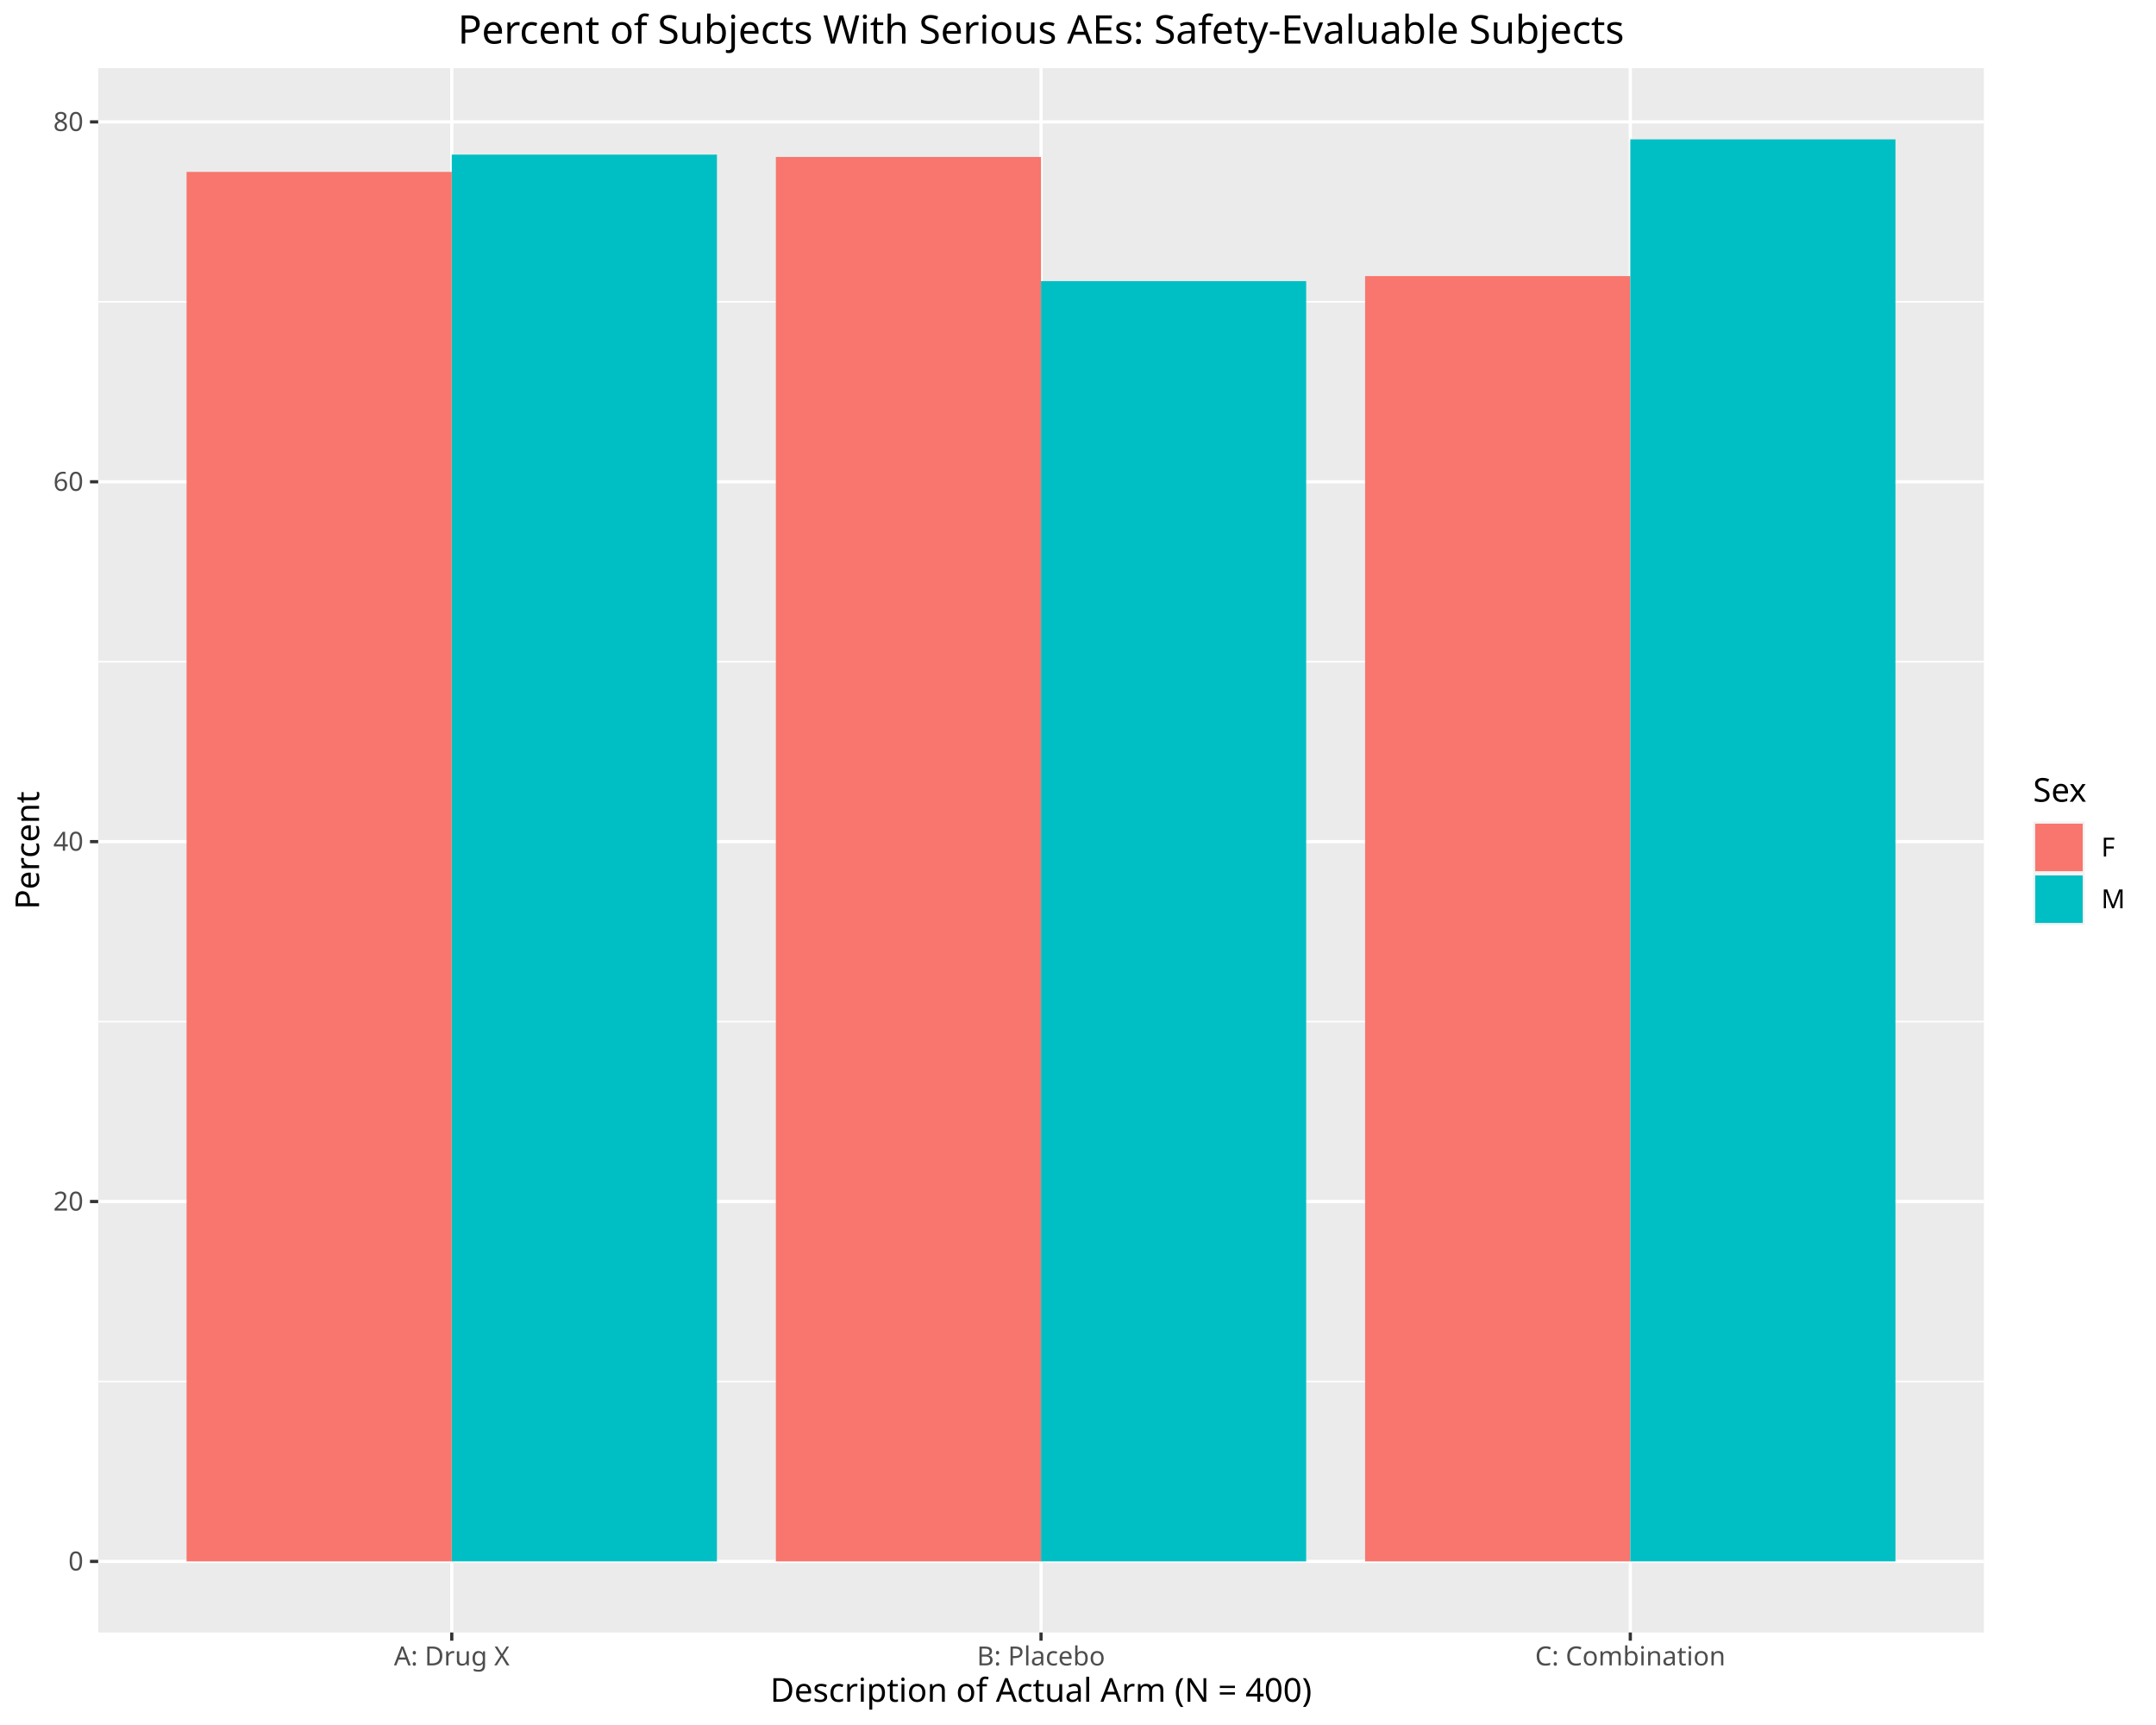
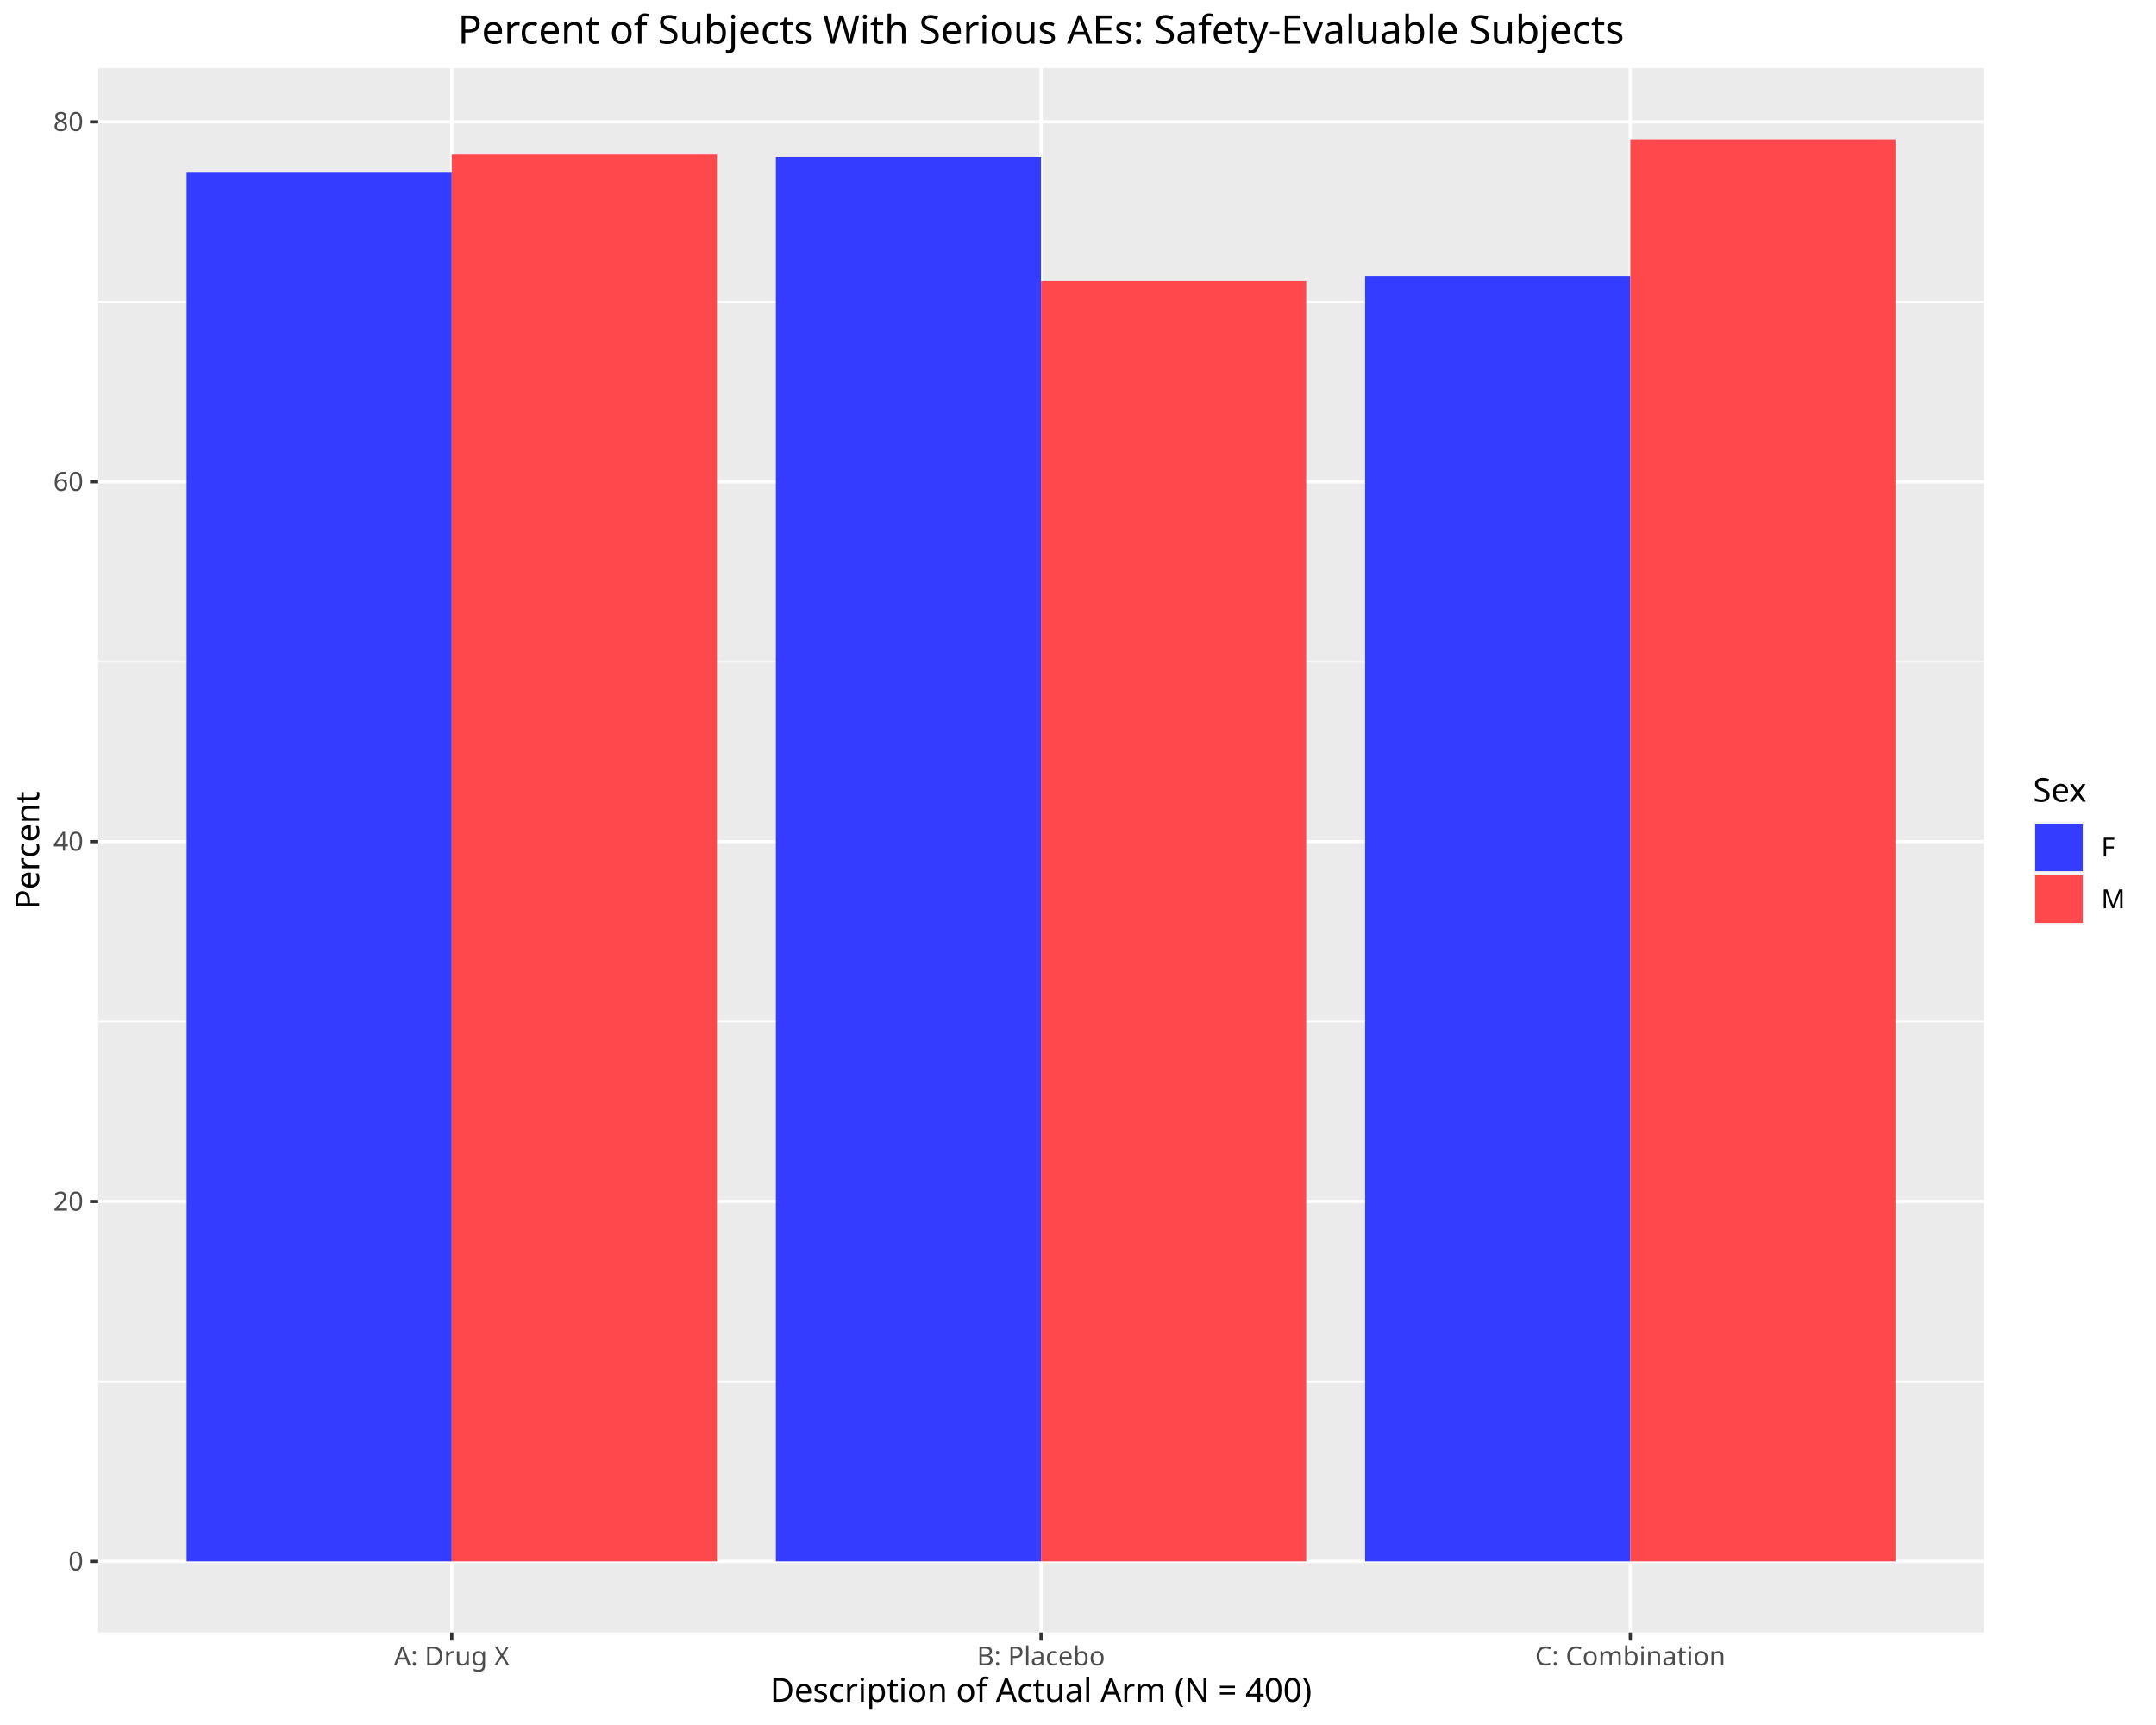
<svg xmlns="http://www.w3.org/2000/svg" class="svglite" data-engine-version="2.0" width="720.00pt" height="576.00pt" viewBox="0 0 720.00 576.00">
  <defs>
    <style type="text/css">
    .svglite line, .svglite polyline, .svglite polygon, .svglite path, .svglite rect, .svglite circle {
      fill: none;
      stroke: #000000;
      stroke-linecap: round;
      stroke-linejoin: round;
      stroke-miterlimit: 10.00;
    }
  </style>
  </defs>
  <rect width="100%" height="100%" style="stroke: none; fill: #FFFFFF;" />
  <defs>
    <clipPath id="cpMC4wMHw3MjAuMDB8MC4wMHw1NzYuMDA=">
      <rect x="0.00" y="0.00" width="720.00" height="576.00" />
    </clipPath>
  </defs>
  <g clip-path="url(#cpMC4wMHw3MjAuMDB8MC4wMHw1NzYuMDA=)">
    <rect x="0.00" y="0.00" width="720.00" height="576.00" style="stroke-width: 1.07; stroke: #FFFFFF; fill: #FFFFFF;" />
  </g>
  <defs>
    <clipPath id="cpMzIuNzl8NjYyLjUxfDIyLjc4fDU0NS4xMQ==">
      <rect x="32.79" y="22.78" width="629.72" height="522.33" />
    </clipPath>
  </defs>
  <g clip-path="url(#cpMzIuNzl8NjYyLjUxfDIyLjc4fDU0NS4xMQ==)">
    <rect x="32.79" y="22.78" width="629.72" height="522.33" style="stroke-width: 1.07; stroke: none; fill: #EBEBEB;" />
    <polyline points="32.79,461.29 662.51,461.29 " style="stroke-width: 0.53; stroke: #FFFFFF; stroke-linecap: butt;" />
    <polyline points="32.79,341.12 662.51,341.12 " style="stroke-width: 0.53; stroke: #FFFFFF; stroke-linecap: butt;" />
    <polyline points="32.79,220.95 662.51,220.95 " style="stroke-width: 0.53; stroke: #FFFFFF; stroke-linecap: butt;" />
    <polyline points="32.79,100.78 662.51,100.78 " style="stroke-width: 0.53; stroke: #FFFFFF; stroke-linecap: butt;" />
    <polyline points="32.79,521.37 662.51,521.37 " style="stroke-width: 1.07; stroke: #FFFFFF; stroke-linecap: butt;" />
    <polyline points="32.79,401.20 662.51,401.20 " style="stroke-width: 1.07; stroke: #FFFFFF; stroke-linecap: butt;" />
    <polyline points="32.79,281.03 662.51,281.03 " style="stroke-width: 1.07; stroke: #FFFFFF; stroke-linecap: butt;" />
    <polyline points="32.79,160.87 662.51,160.87 " style="stroke-width: 1.07; stroke: #FFFFFF; stroke-linecap: butt;" />
    <polyline points="32.79,40.70 662.51,40.70 " style="stroke-width: 1.07; stroke: #FFFFFF; stroke-linecap: butt;" />
    <polyline points="150.87,545.11 150.87,22.78 " style="stroke-width: 1.07; stroke: #FFFFFF; stroke-linecap: butt;" />
    <polyline points="347.65,545.11 347.65,22.78 " style="stroke-width: 1.07; stroke: #FFFFFF; stroke-linecap: butt;" />
    <polyline points="544.44,545.11 544.44,22.78 " style="stroke-width: 1.07; stroke: #FFFFFF; stroke-linecap: butt;" />
-     <rect x="62.31" y="57.40" width="88.55" height="463.97" style="stroke-width: 1.07; stroke: none; stroke-linecap: butt; stroke-linejoin: miter; fill: #F8766D;" />
-     <rect x="150.87" y="51.63" width="88.55" height="469.74" style="stroke-width: 1.07; stroke: none; stroke-linecap: butt; stroke-linejoin: miter; fill: #00BFC4;" />
-     <rect x="259.10" y="52.41" width="88.55" height="468.96" style="stroke-width: 1.07; stroke: none; stroke-linecap: butt; stroke-linejoin: miter; fill: #F8766D;" />
-     <rect x="347.65" y="93.87" width="88.55" height="427.50" style="stroke-width: 1.07; stroke: none; stroke-linecap: butt; stroke-linejoin: miter; fill: #00BFC4;" />
-     <rect x="455.88" y="92.19" width="88.55" height="429.18" style="stroke-width: 1.07; stroke: none; stroke-linecap: butt; stroke-linejoin: miter; fill: #F8766D;" />
-     <rect x="544.44" y="46.53" width="88.55" height="474.84" style="stroke-width: 1.07; stroke: none; stroke-linecap: butt; stroke-linejoin: miter; fill: #00BFC4;" />
+     <rect x="62.31" y="57.40" width="88.55" height="463.97" style="stroke-width: 1.07; stroke: none; stroke-linecap: butt; stroke-linejoin: miter; fill: #343CFF;" />
+     <rect x="150.87" y="51.63" width="88.55" height="469.74" style="stroke-width: 1.07; stroke: none; stroke-linecap: butt; stroke-linejoin: miter; fill: #FF484B;" />
+     <rect x="259.10" y="52.41" width="88.55" height="468.96" style="stroke-width: 1.07; stroke: none; stroke-linecap: butt; stroke-linejoin: miter; fill: #343CFF;" />
+     <rect x="347.65" y="93.87" width="88.55" height="427.50" style="stroke-width: 1.07; stroke: none; stroke-linecap: butt; stroke-linejoin: miter; fill: #FF484B;" />
+     <rect x="455.88" y="92.19" width="88.55" height="429.18" style="stroke-width: 1.07; stroke: none; stroke-linecap: butt; stroke-linejoin: miter; fill: #343CFF;" />
+     <rect x="544.44" y="46.53" width="88.55" height="474.84" style="stroke-width: 1.07; stroke: none; stroke-linecap: butt; stroke-linejoin: miter; fill: #FF484B;" />
  </g>
  <g clip-path="url(#cpMC4wMHw3MjAuMDB8MC4wMHw1NzYuMDA=)">
    <text x="27.86" y="524.40" text-anchor="end" style="font-size: 8.80px; fill: #4D4D4D; font-family: sans;" textLength="4.89px" lengthAdjust="spacingAndGlyphs">0</text>
    <text x="27.86" y="404.23" text-anchor="end" style="font-size: 8.80px; fill: #4D4D4D; font-family: sans;" textLength="9.79px" lengthAdjust="spacingAndGlyphs">20</text>
    <text x="27.86" y="284.06" text-anchor="end" style="font-size: 8.80px; fill: #4D4D4D; font-family: sans;" textLength="9.79px" lengthAdjust="spacingAndGlyphs">40</text>
    <text x="27.86" y="163.89" text-anchor="end" style="font-size: 8.80px; fill: #4D4D4D; font-family: sans;" textLength="9.79px" lengthAdjust="spacingAndGlyphs">60</text>
    <text x="27.86" y="43.73" text-anchor="end" style="font-size: 8.80px; fill: #4D4D4D; font-family: sans;" textLength="9.79px" lengthAdjust="spacingAndGlyphs">80</text>
    <polyline points="30.05,521.37 32.79,521.37 " style="stroke-width: 1.07; stroke: #333333; stroke-linecap: butt;" />
    <polyline points="30.05,401.20 32.79,401.20 " style="stroke-width: 1.07; stroke: #333333; stroke-linecap: butt;" />
    <polyline points="30.05,281.03 32.79,281.03 " style="stroke-width: 1.07; stroke: #333333; stroke-linecap: butt;" />
    <polyline points="30.05,160.87 32.79,160.87 " style="stroke-width: 1.07; stroke: #333333; stroke-linecap: butt;" />
    <polyline points="30.05,40.70 32.79,40.70 " style="stroke-width: 1.07; stroke: #333333; stroke-linecap: butt;" />
    <polyline points="150.87,547.85 150.87,545.11 " style="stroke-width: 1.07; stroke: #333333; stroke-linecap: butt;" />
    <polyline points="347.65,547.85 347.65,545.11 " style="stroke-width: 1.07; stroke: #333333; stroke-linecap: butt;" />
    <polyline points="544.44,547.85 544.44,545.11 " style="stroke-width: 1.07; stroke: #333333; stroke-linecap: butt;" />
    <text x="150.87" y="556.10" text-anchor="middle" style="font-size: 8.80px; fill: #4D4D4D; font-family: sans;" textLength="38.15px" lengthAdjust="spacingAndGlyphs">A: Drug X</text>
    <text x="347.65" y="556.10" text-anchor="middle" style="font-size: 8.80px; fill: #4D4D4D; font-family: sans;" textLength="42.57px" lengthAdjust="spacingAndGlyphs">B: Placebo</text>
    <text x="544.44" y="556.10" text-anchor="middle" style="font-size: 8.80px; fill: #4D4D4D; font-family: sans;" textLength="60.66px" lengthAdjust="spacingAndGlyphs">C: Combination</text>
    <text x="347.65" y="568.24" text-anchor="middle" style="font-size: 11.00px; font-family: sans;" textLength="173.34px" lengthAdjust="spacingAndGlyphs">Description of Actual Arm (N = 400)</text>
    <text transform="translate(13.05,283.95) rotate(-90)" text-anchor="middle" style="font-size: 11.00px; font-family: sans;" textLength="37.92px" lengthAdjust="spacingAndGlyphs">Percent</text>
    <rect x="673.47" y="253.52" width="41.05" height="60.85" style="stroke-width: 1.07; stroke: none; fill: #FFFFFF;" />
    <text x="678.95" y="267.71" style="font-size: 11.00px; font-family: sans;" textLength="18.96px" lengthAdjust="spacingAndGlyphs">Sex</text>
    <rect x="678.95" y="274.33" width="17.28" height="17.28" style="stroke-width: 1.07; stroke: none; fill: #F2F2F2;" />
-     <rect x="679.66" y="275.04" width="15.86" height="15.86" style="stroke-width: 1.07; stroke: none; stroke-linecap: butt; stroke-linejoin: miter; fill: #F8766D;" />
+     <rect x="679.66" y="275.04" width="15.86" height="15.86" style="stroke-width: 1.07; stroke: none; stroke-linecap: butt; stroke-linejoin: miter; fill: #343CFF;" />
    <rect x="678.95" y="291.61" width="17.28" height="17.28" style="stroke-width: 1.07; stroke: none; fill: #F2F2F2;" />
-     <rect x="679.66" y="292.32" width="15.86" height="15.86" style="stroke-width: 1.07; stroke: none; stroke-linecap: butt; stroke-linejoin: miter; fill: #00BFC4;" />
+     <rect x="679.66" y="292.32" width="15.86" height="15.86" style="stroke-width: 1.07; stroke: none; stroke-linecap: butt; stroke-linejoin: miter; fill: #FF484B;" />
    <text x="701.71" y="286.00" style="font-size: 8.80px; font-family: sans;" textLength="5.38px" lengthAdjust="spacingAndGlyphs">F</text>
    <text x="701.71" y="303.28" style="font-size: 8.80px; font-family: sans;" textLength="7.33px" lengthAdjust="spacingAndGlyphs">M</text>
    <text x="347.65" y="14.56" text-anchor="middle" style="font-size: 13.20px; font-family: sans;" textLength="382.31px" lengthAdjust="spacingAndGlyphs">Percent of Subjects With Serious AEs: Safety-Evaluable Subjects</text>
  </g>
</svg>
